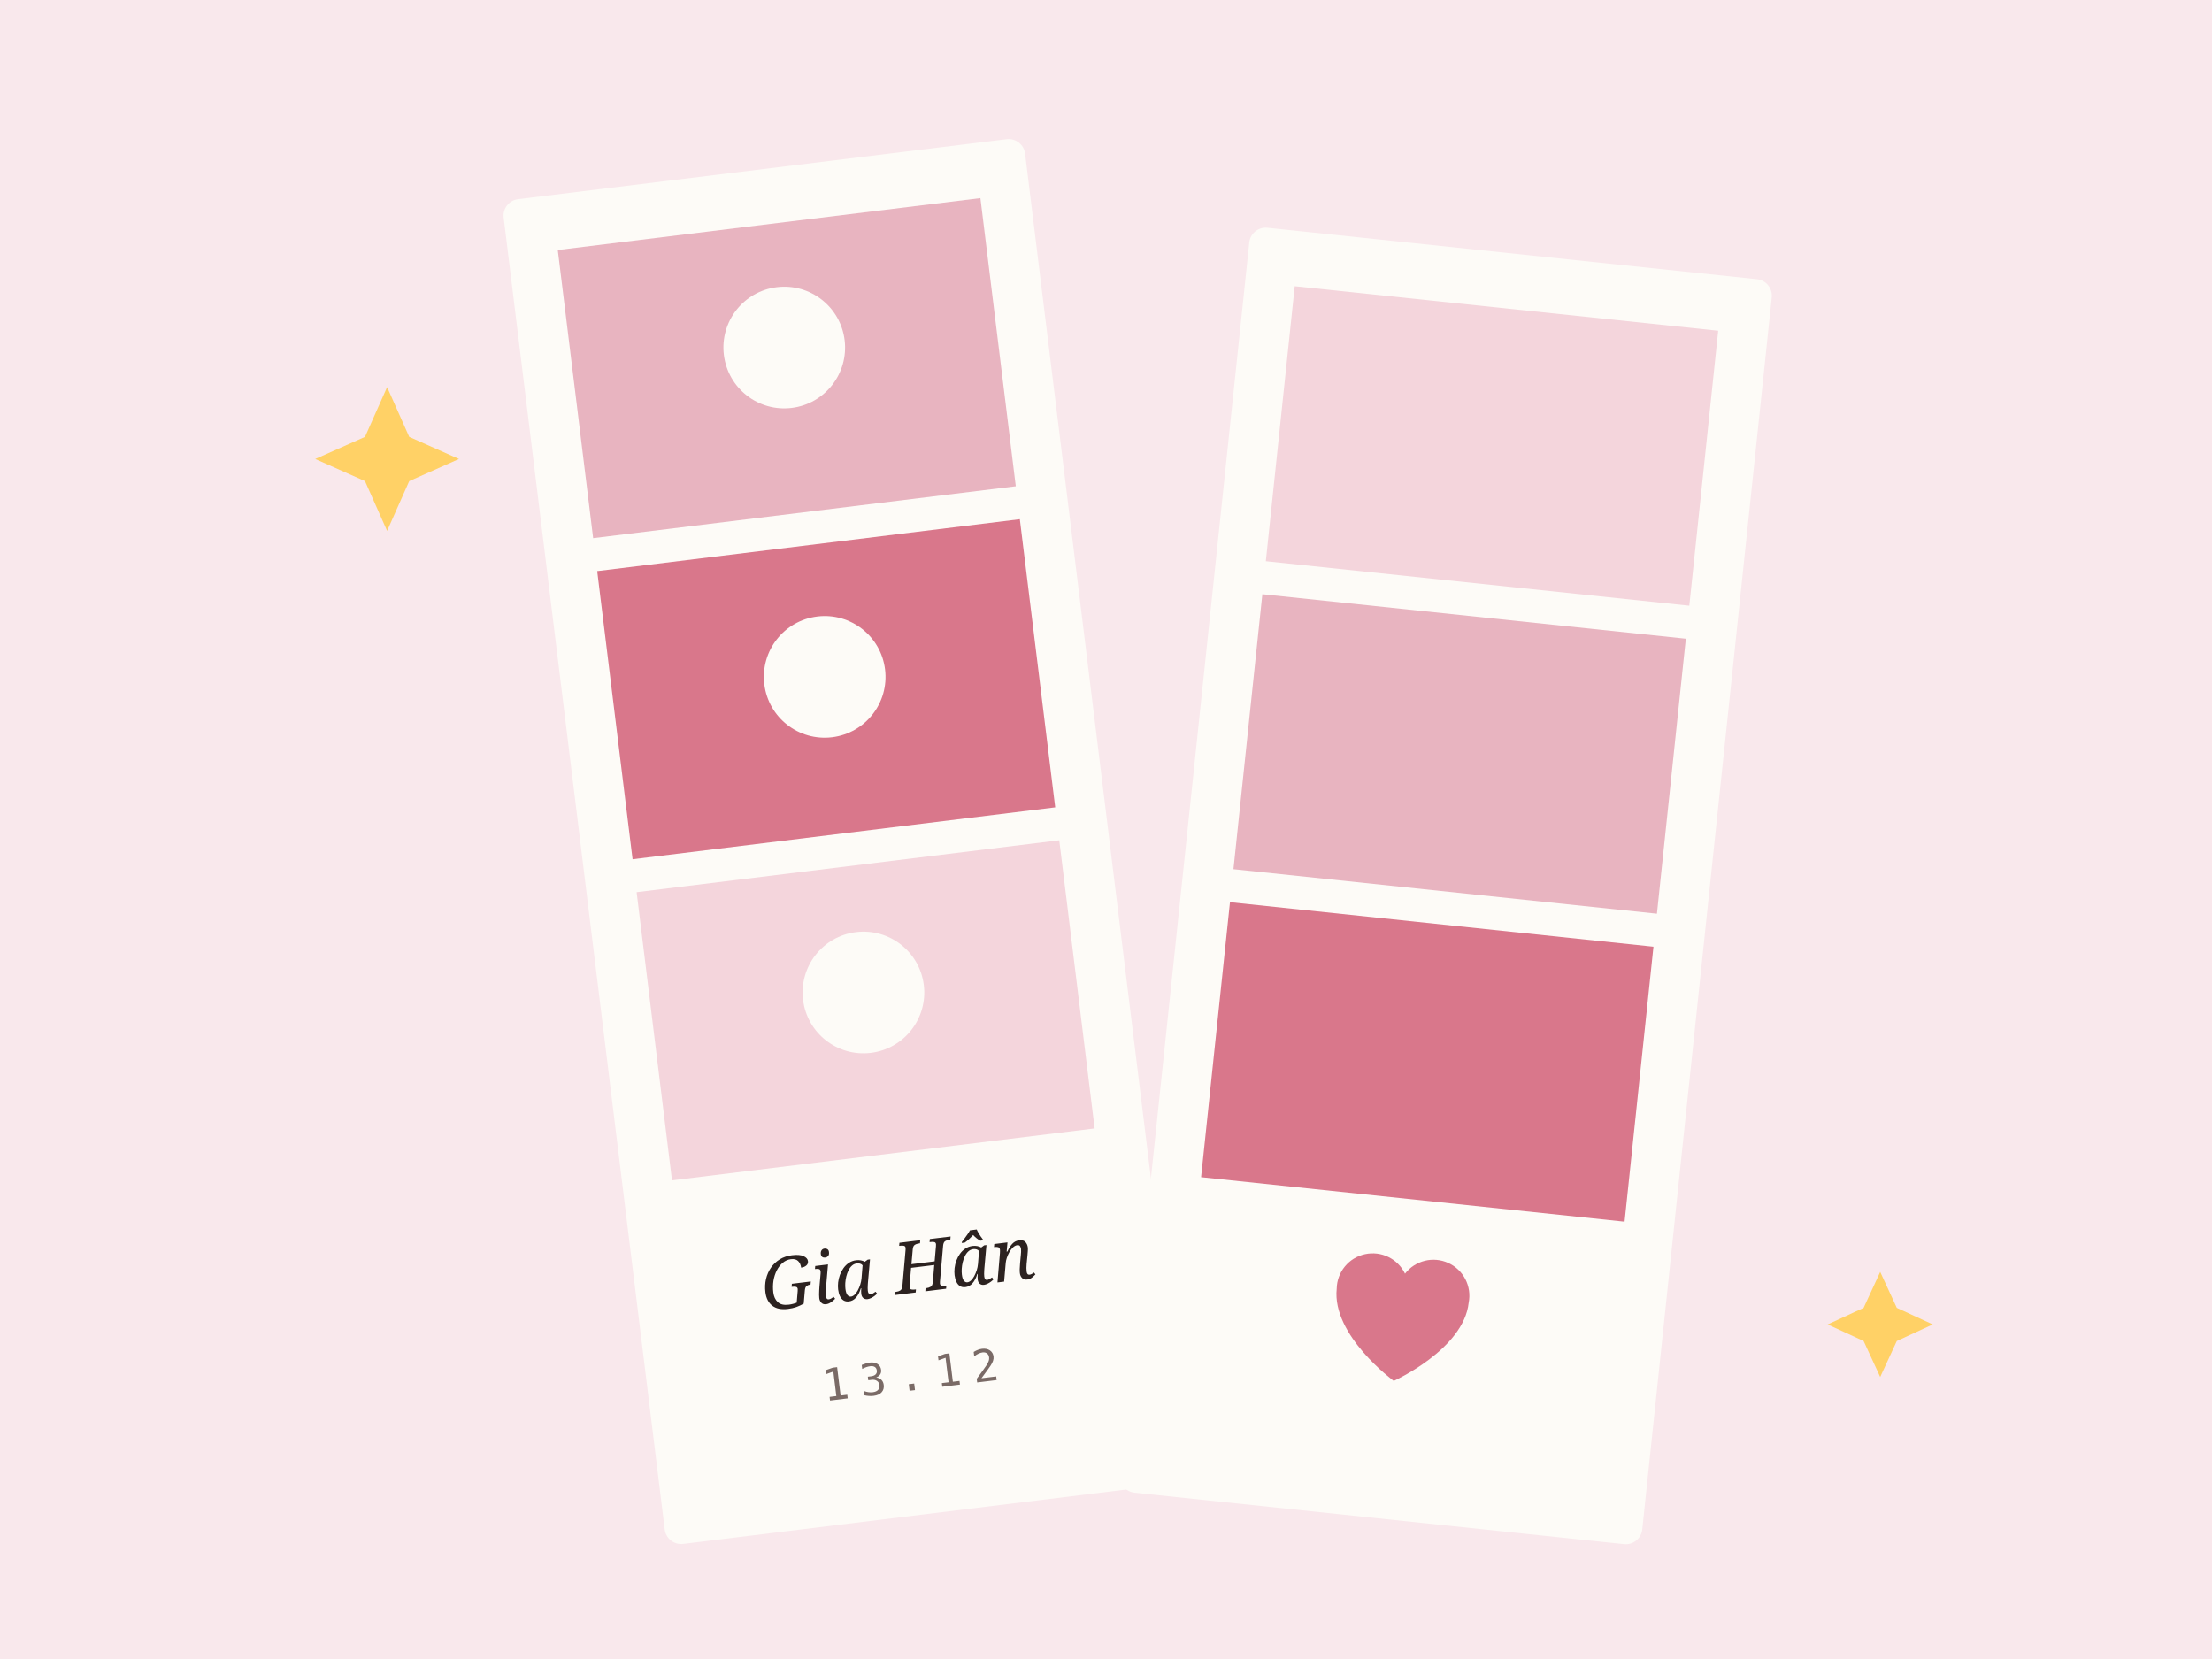
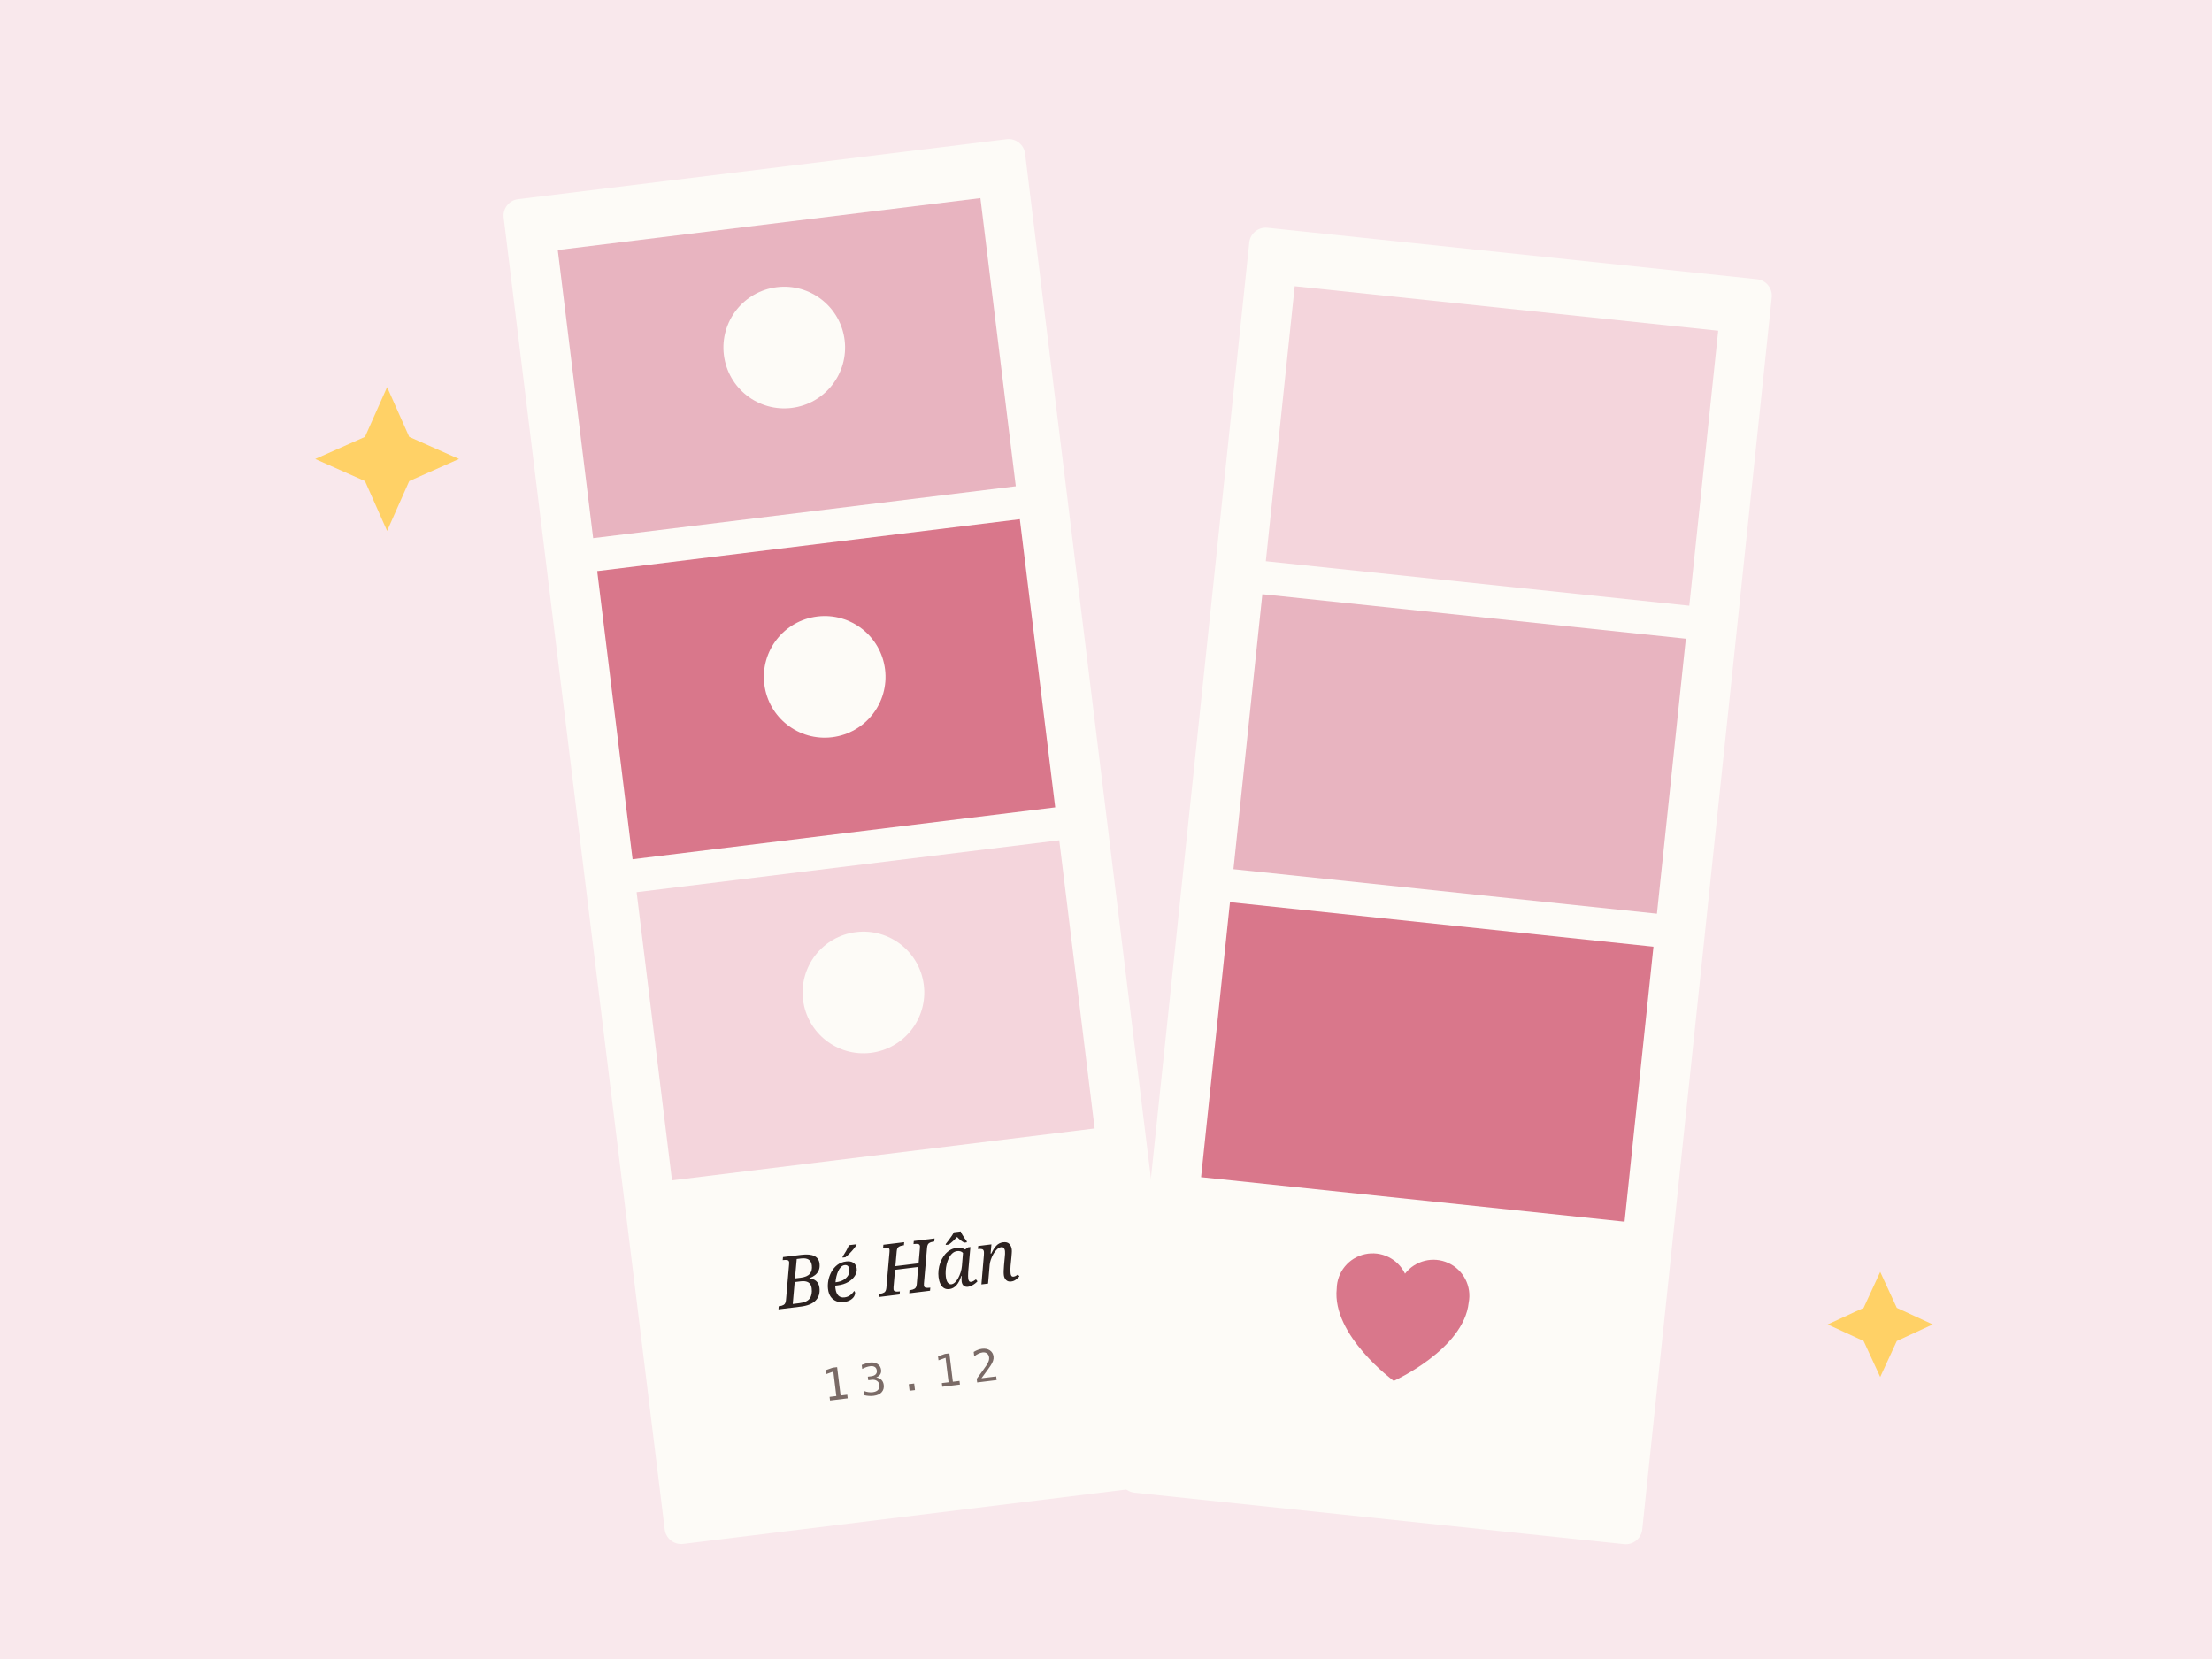
<svg xmlns="http://www.w3.org/2000/svg" viewBox="0 0 800 600">
  <rect width="800" height="600" fill="#F9E8EC" />
  <g transform="rotate(-7 300 300)">
    <rect x="210" y="60" width="190" height="490" rx="6" fill="#FDFBF7" />
    <rect x="228" y="80" width="154" height="105" fill="#E8B4C0" />
    <rect x="228" y="197" width="154" height="105" fill="#D9778B" />
    <rect x="228" y="314" width="154" height="105" fill="#F4D5DC" />
-     <text x="305" y="470" text-anchor="middle" font-family="Georgia, serif" font-style="italic" font-size="26" fill="#2C2220">Gia Hân</text>
+     <text x="305" y="470" text-anchor="middle" font-family="Georgia, serif" font-style="italic" font-size="26" fill="#2C2220">Bé Hân</text>
    <text x="305" y="505" text-anchor="middle" font-family="monospace" font-size="16" letter-spacing="4" fill="#7A6A66">13.12</text>
    <g fill="#FDFBF7">
      <circle cx="305" cy="125" r="22" />
      <circle cx="305" cy="245" r="22" />
      <circle cx="305" cy="360" r="22" />
    </g>
  </g>
  <g transform="rotate(6 520 300)">
    <rect x="430" y="90" width="190" height="460" rx="6" fill="#FDFBF7" />
    <rect x="448" y="110" width="154" height="100" fill="#F4D5DC" />
    <rect x="448" y="222" width="154" height="100" fill="#E8B4C0" />
    <rect x="448" y="334" width="154" height="100" fill="#D9778B" />
    <path d="M525 500 s-24-14-24-31a13 13 0 0 1 24-8a13 13 0 0 1 24 8c0 17-24 31-24 31z" fill="#D9778B" />
  </g>
  <g fill="#FFD166">
    <path d="M140 140 l8 18 18 8 -18 8 -8 18 -8-18 -18-8 18-8z" />
    <path d="M680 460 l6 13 13 6 -13 6 -6 13 -6-13 -13-6 13-6z" />
  </g>
</svg>
